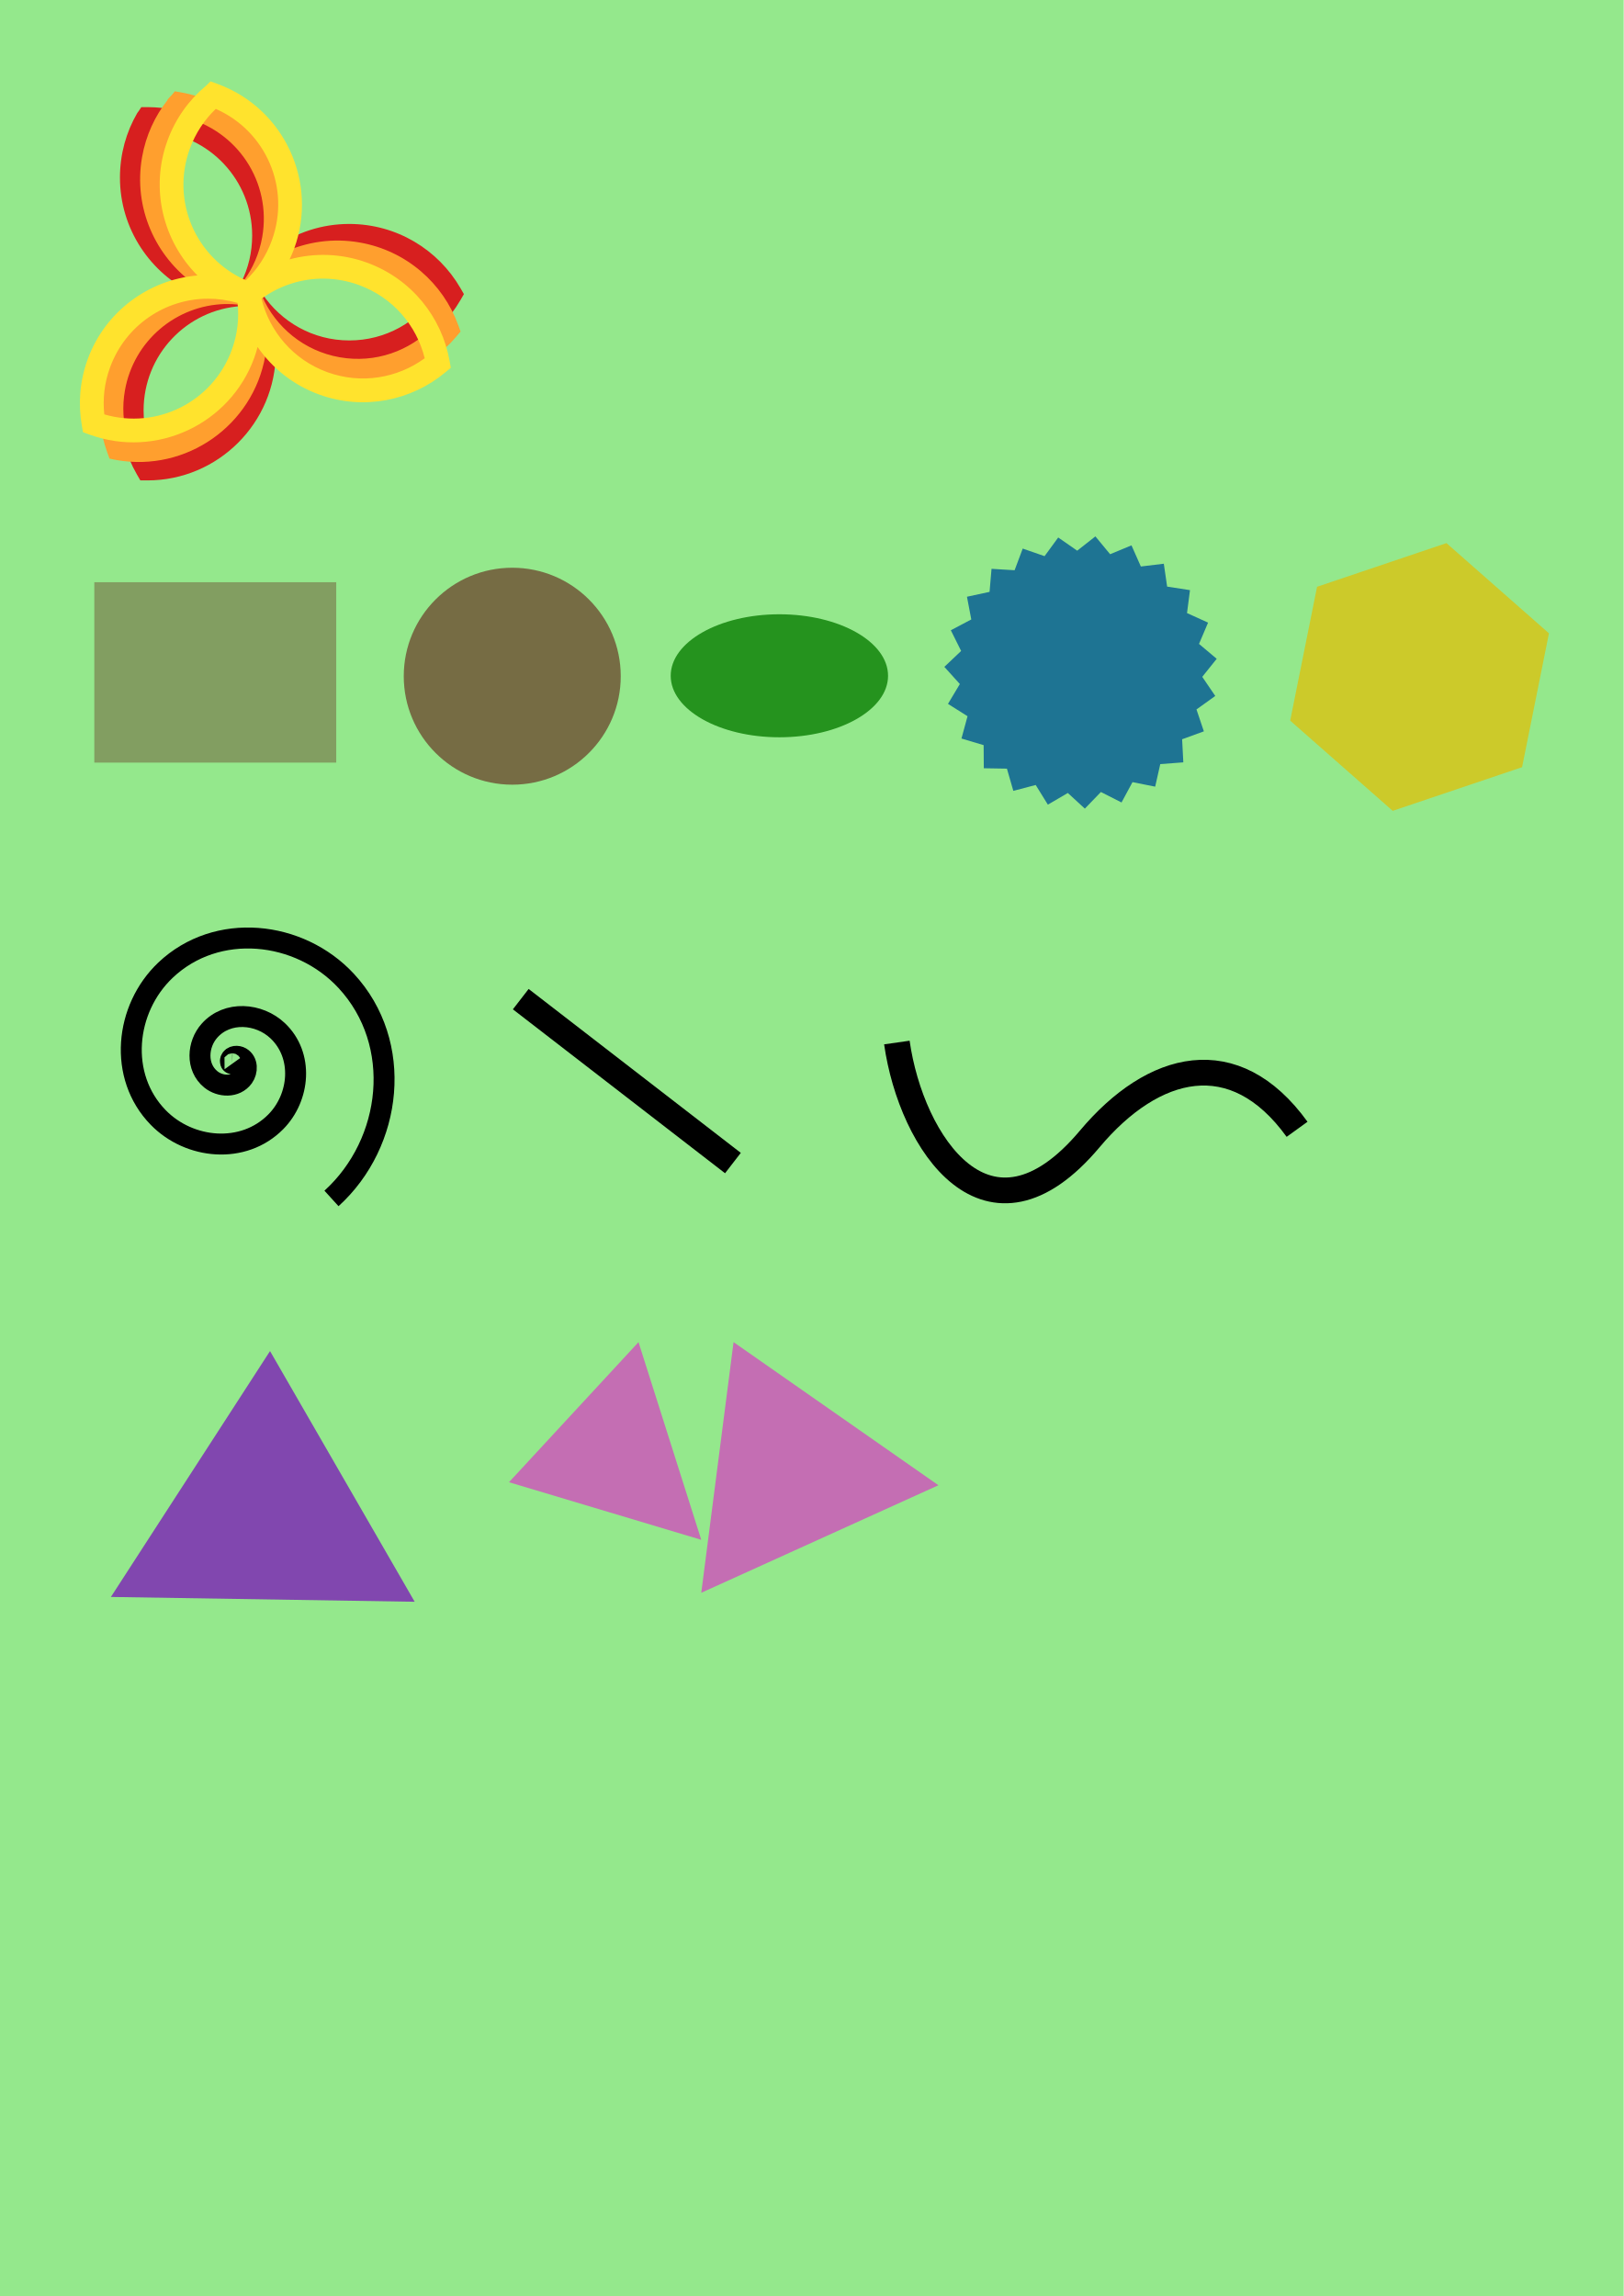
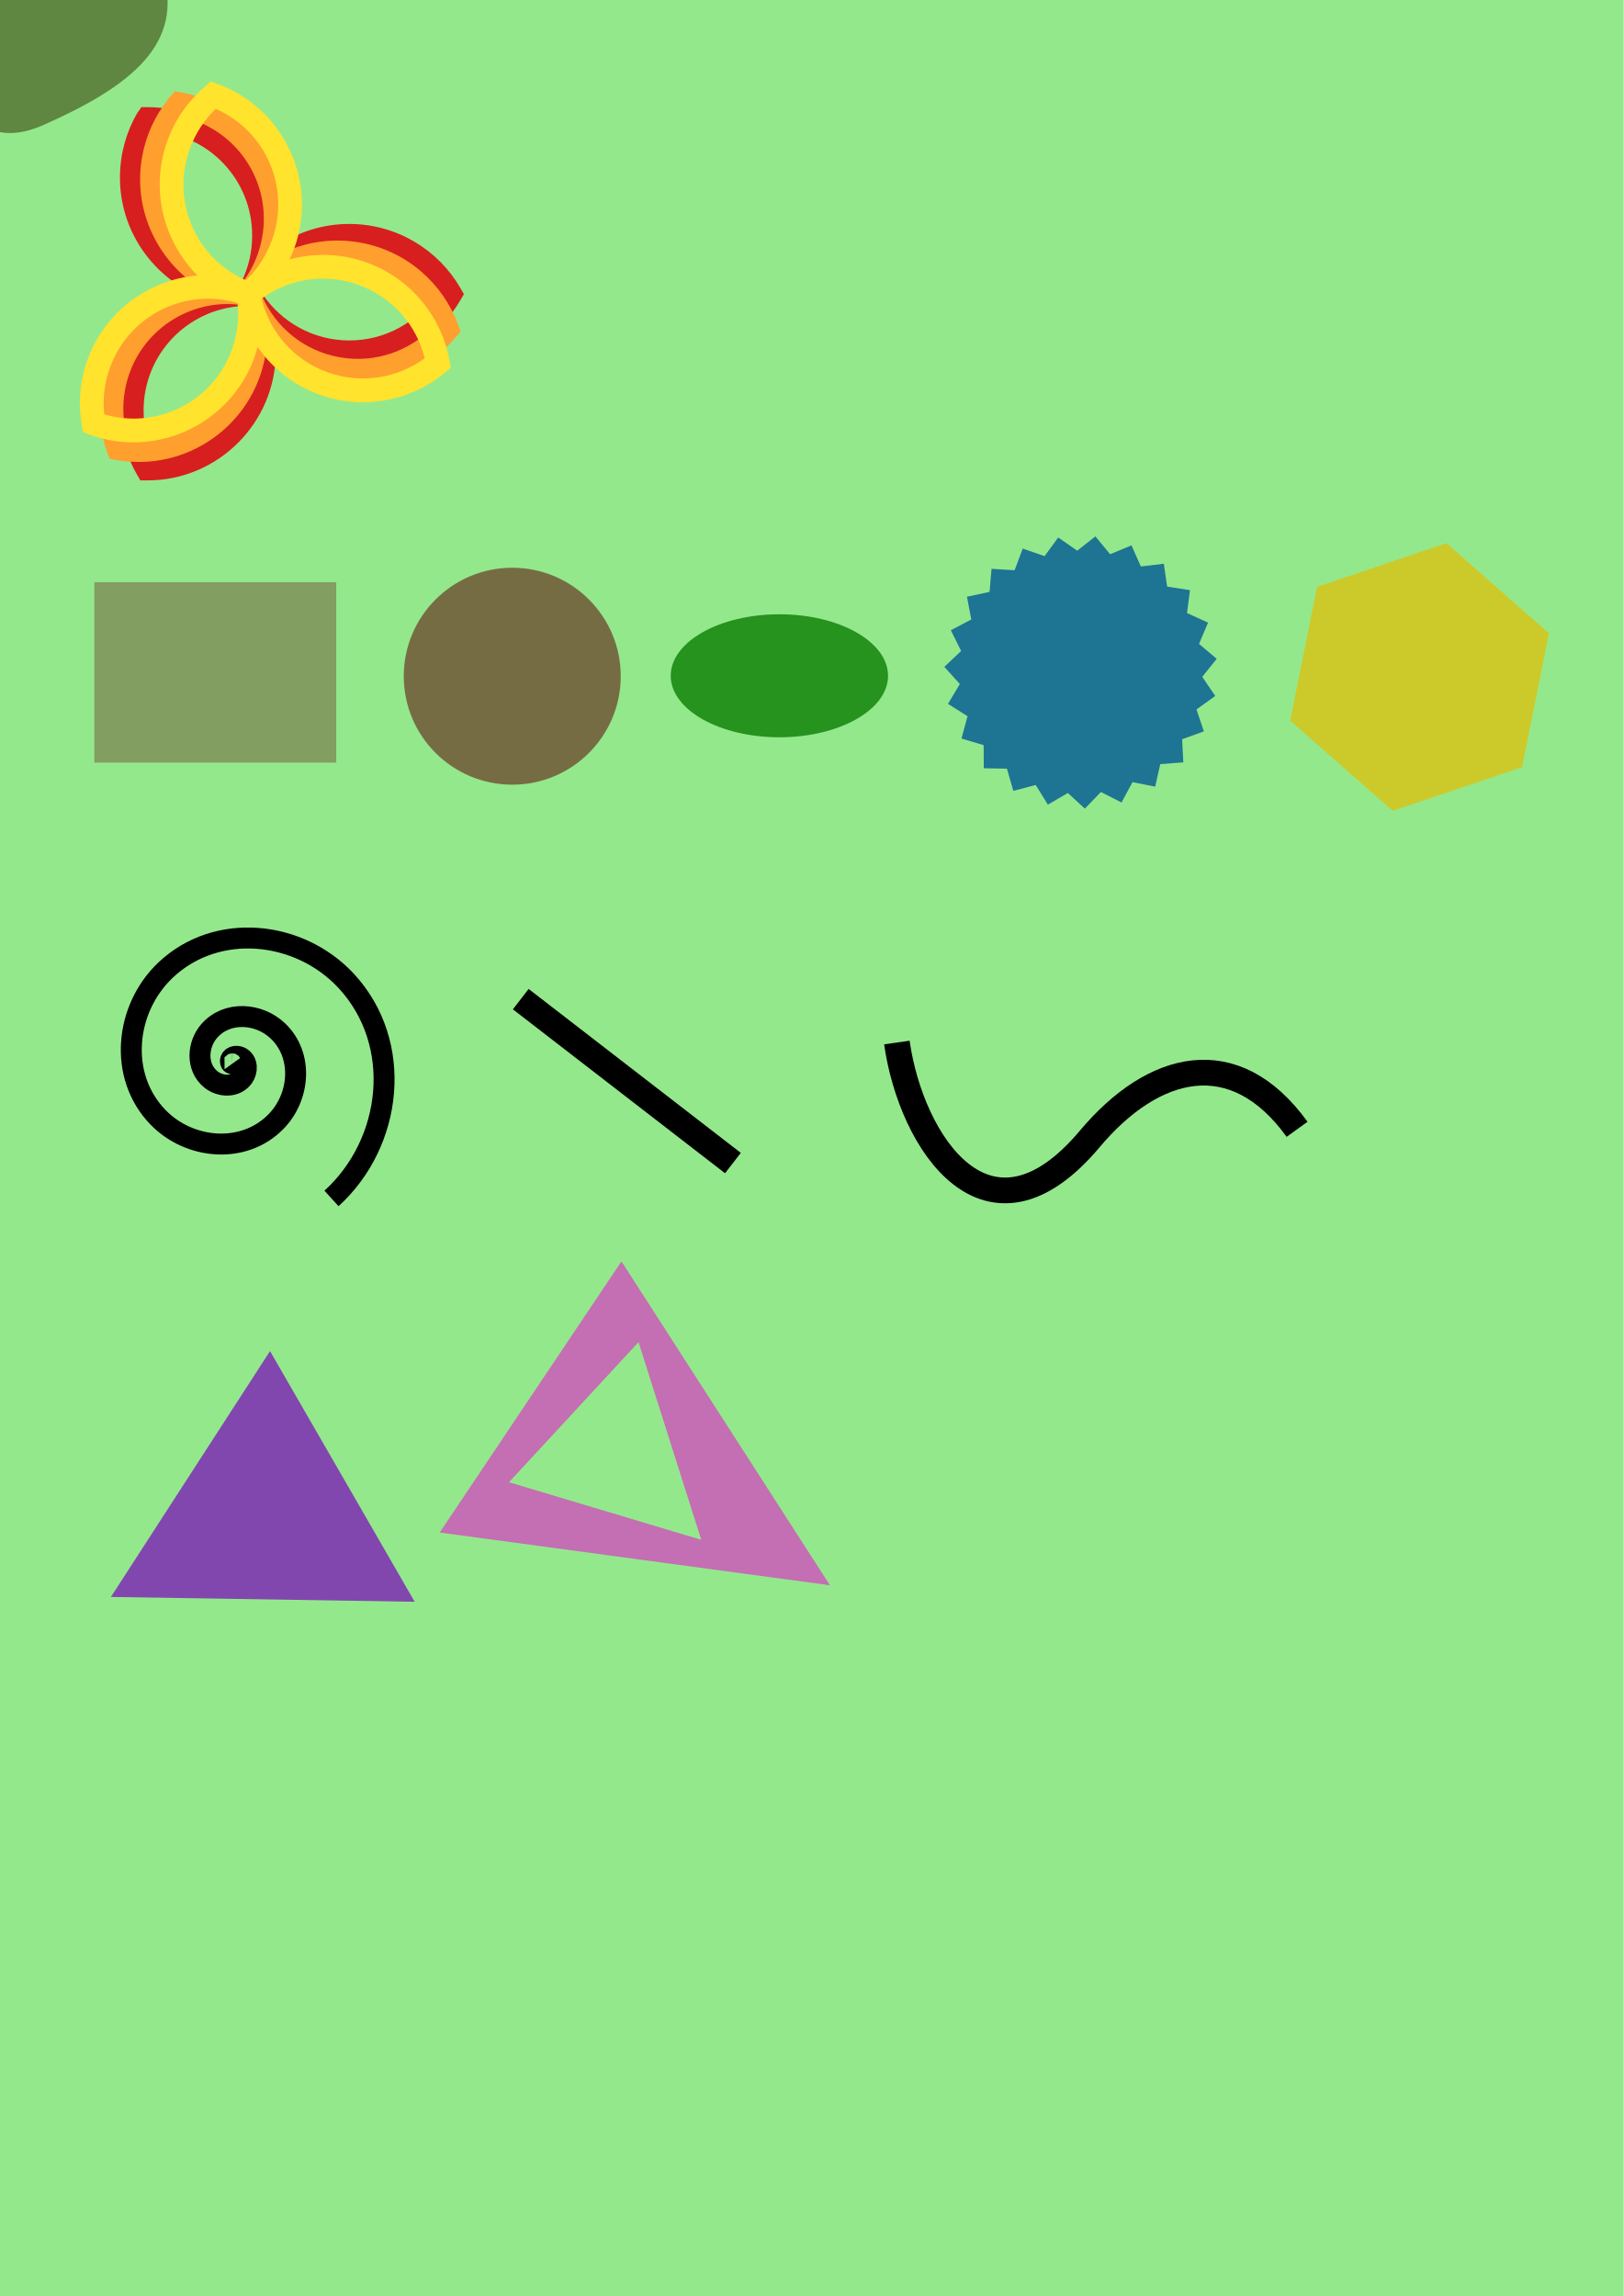
<svg xmlns="http://www.w3.org/2000/svg" height="297mm" width="210mm" viewBox="0 0 744.094 1052.362" id="svg3353" version="1.1">
  <defs id="defs3359" />
  <g id="layer1" style="display:inline">
    <rect style="display:inline;opacity:1;fill:#94e88c;fill-opacity:1;stroke:none;stroke-width:1.3;stroke-linecap:butt;stroke-linejoin:miter;stroke-miterlimit:4;stroke-dasharray:none;stroke-dashoffset:0;stroke-opacity:1" id="rect3220-3" width="744.094" height="1052.362" x="0" y="0" />
-     <g transform="matrix(0.2038987,0,0,0.2038987,12.66813,26.66181)" style="display:inline" id="g3261">
-       <path id="path4499-8" d="m 255.531,110.031 -5.719,8.625 c -1.115,1.262 -2.224,2.669 -3.25,4.375 l -0.094,0.156 -0.094,0.156 c -24.885,42.691 -38.906,92.393 -38.906,145.125 0,115.63 68.481,215.583 166.969,261.594 -98.676,45.936 -167.344,146.014 -167.344,261.781 0,52.362 14.05,101.57 38.5,143.938 l 7.719,13.375 15.406,0 c 0.168,2.2e-4 0.308,0 0.406,0 159.069,0 288.625,-129.556 288.625,-288.625 0,-8.673 -0.527,-17.204 -1.281,-25.688 47.112,33.41 104.569,53.188 166.562,53.188 106.554,0 199.836,-58.17 249.75,-144.281 l 7.75,-13.375 -7.75,-13.406 C 922.903,430.54 829.358,372.656 722.688,372.656 c -61.707,0 -118.925,19.487 -165.906,52.562 0.793,-8.758 1.344,-17.579 1.344,-26.531 0,-158.504 -128.64,-287.679 -286.938,-288.594 -0.052,-3e-4 -0.104,2.7e-4 -0.156,0 -0.141,-0.008 -0.03,-0.024 -0.188,-0.031 -0.241,-0.012 -0.647,0.014 -0.938,0 -0.455,-0.021 -0.901,-0.028 -1.562,0 l -12.812,-0.031 z m 29.625,54.094 c 122.799,8.031 219.469,109.679 219.469,234.562 0,37.631 -8.643,72.966 -24.188,104.344 -122.804,-8.027 -219.469,-109.676 -219.469,-234.562 0,-37.631 8.643,-72.966 24.188,-104.344 z M 722.688,426.156 c 81.688,0 153.256,41.27 195.406,104.156 -42.203,62.758 -113.615,104.219 -195.062,104.219 C 641.405,634.531 569.795,592.949 527.625,530 569.808,467.305 641.177,426.156 722.688,426.156 Z m -242.344,131.125 c 15.312,31.169 23.906,66.066 23.906,103.25 0,124.971 -96.794,226.689 -219.719,234.594 -15.323,-31.178 -23.938,-66.083 -23.938,-103.281 0,-124.982 96.811,-226.672 219.75,-234.562 z" style="color:#000000;font-style:normal;font-variant:normal;font-weight:normal;font-stretch:normal;font-size:medium;line-height:normal;font-family:Sans;-inkscape-font-specification:Sans;text-indent:0;text-align:start;text-decoration:none;text-decoration-line:none;letter-spacing:normal;word-spacing:normal;text-transform:none;direction:ltr;block-progression:tb;writing-mode:lr-tb;baseline-shift:baseline;text-anchor:start;display:inline;overflow:visible;visibility:visible;fill:#d71f1f;fill-opacity:1;stroke:none;stroke-width:53.489;marker:none;enable-background:accumulate" />
-       <path id="path4501-8" d="m 330.906,74.438 -7.594,9.125 c -0.603,0.558 -1.209,1.066 -1.812,1.719 l -0.781,0.875 -6.312,6.812 0,1.156 c -28.505,36.243 -48.69,79.817 -57.219,128.188 -20.077,113.862 30.014,224.208 119,286.625 -105.143,28.11 -190.117,114.749 -210.219,228.75 -9.093,51.566 -3.815,102.468 12.906,148.438 l 5.094,14 14.562,3.031 c 1.22,0.255 1.351,0.266 0.375,0.062 l 0.406,0.094 0.406,0.062 c 156.652,27.622 306.722,-77.442 334.344,-234.094 1.507,-8.545 2.488,-17.073 3.219,-25.562 40.596,41.086 93.757,70.547 154.812,81.312 104.935,18.503 206.86,-22.583 270.969,-98.719 l 9.969,-11.844 L 967.75,599.938 C 933.638,506.161 851.55,432.898 746.5,414.375 c -60.777,-10.716 -120.516,-1.452 -172.531,22.969 2.303,-8.489 4.383,-17.089 5.938,-25.906 C 607.408,255.466 503.339,106.06 347.812,77.5 c -0.103,-0.026 -0.295,-0.064 -0.406,-0.094 -0.573,-0.151 -1.35,-0.32 -2.375,-0.469 -0.008,-0.001 -0.023,0.001 -0.031,0 -0.198,-0.028 -0.527,-0.006 -0.75,-0.031 0.139,0.015 0.402,-0.017 0.531,0 l -13.875,-2.469 z m 1.438,54.219 c 0.127,0.045 0.912,0.377 3.031,0.875 -0.226,-0.059 -0.559,-0.139 -0.75,-0.188 -2.132,-0.542 -2.419,-0.736 -2.281,-0.688 z m 3.562,1 c 0.245,0.056 0.614,0.095 0.906,0.156 0.052,0.011 0.102,0.051 0.156,0.062 -0.443,-0.071 -0.733,-0.142 -1.062,-0.219 z m 15.938,3.406 c 119.526,29.243 197.059,146.115 175.375,269.094 -6.514,36.943 -21.096,70.136 -41.75,98.281 l -6.688,-1.406 C 362.947,467.216 288.585,352.337 309.875,231.594 c 6.533,-37.053 21.217,-70.332 41.969,-98.531 z M 689.438,463.531 c 15.692,-0.433 31.651,0.693 47.75,3.531 80.446,14.185 143.784,67.284 174.375,136.531 -52.459,54.479 -129.975,82.894 -210.188,68.75 -80.384,-14.174 -143.713,-67.561 -174.312,-136.875 41.914,-43.506 99.82,-70.21 162.375,-71.938 z m -246,89.156 c 10.653,-0.283 21.454,0.235 32.312,1.438 9.672,33.36 12.114,69.217 5.656,105.844 C 459.706,783.039 346.708,866.369 224.281,852.812 214.609,819.452 212.167,783.595 218.625,746.969 238.401,634.814 333.984,555.597 443.438,552.688 Z" style="color:#000000;font-style:normal;font-variant:normal;font-weight:normal;font-stretch:normal;font-size:medium;line-height:normal;font-family:Sans;-inkscape-font-specification:Sans;text-indent:0;text-align:start;text-decoration:none;text-decoration-line:none;letter-spacing:normal;word-spacing:normal;text-transform:none;direction:ltr;block-progression:tb;writing-mode:lr-tb;baseline-shift:baseline;text-anchor:start;display:inline;overflow:visible;visibility:visible;fill:#ff9f2e;fill-opacity:1;stroke:none;stroke-width:53.489;marker:none;enable-background:accumulate" />
-       <path id="path4503-4" d="m 411,52.156 -9.469,9.438 c -0.335,0.254 -0.663,0.442 -1,0.719 l -0.062,0.062 -0.062,0.062 C 362.42,94.043 332.223,135.948 314.188,185.5 c -39.547,108.656 -9.373,226.017 67.438,302.938 -108.442,9.411 -207.184,79.959 -246.781,188.75 -17.909,49.204 -21.548,100.263 -13.062,148.438 l 2.688,15.188 14.5,5.312 c 0.006,0.002 0.172,0.063 0.344,0.125 0.06,0.022 0.044,0.002 0.125,0.031 149.444,54.319 315.423,-23.096 369.812,-172.531 2.966,-8.148 5.37,-16.366 7.562,-24.594 32.845,47.514 80.115,85.733 138.375,106.938 100.128,36.444 207.644,13.69 284,-50.156 L 951.062,696 948.375,680.781 C 931.065,582.506 862.925,496.109 762.688,459.625 704.692,438.516 644.249,437.261 588.781,452.281 c 3.746,-7.968 7.309,-16.078 10.375,-24.5 54.213,-148.948 -22.495,-314.315 -170.938,-369.312 -0.031,-0.011 -0.063,-0.02 -0.094,-0.031 -0.035,-0.013 -0.059,-0.05 -0.094,-0.062 -0.251,-0.107 -0.689,-0.245 -1,-0.375 L 425.875,57.562 c -0.03,-0.01 -0.063,-0.021 -0.094,-0.031 -0.053,-0.017 -0.164,-0.045 -0.219,-0.062 L 411,52.156 Z m 11.875,61.875 c 112.646,49.547 168.713,178.117 126,295.469 -12.87,35.359 -33.07,65.582 -58.406,89.75 C 377.823,449.703 321.725,321.133 364.438,203.781 c 12.87,-35.359 33.101,-65.582 58.438,-89.75 z m 244.094,381.562 c 25.7,0.349 51.835,4.963 77.438,14.281 76.751,27.935 129.893,91.222 148,164.719 C 831.283,719.141 750.011,733.672 673.469,705.812 596.776,677.899 543.667,614.344 525.562,540.781 c 40.668,-29.624 90.211,-45.882 141.406,-45.188 z m -261.438,45.062 c 21.972,-0.023 44.246,3.109 66.281,9.562 3.73,34.529 -0.125,70.274 -12.844,105.219 -42.743,117.437 -168.471,179.9 -286.688,145.281 -3.73,-34.53 0.093,-70.274 12.812,-105.219 34.777,-95.55 124.526,-154.745 220.438,-154.844 z" style="color:#000000;font-style:normal;font-variant:normal;font-weight:normal;font-stretch:normal;font-size:medium;line-height:normal;font-family:Sans;-inkscape-font-specification:Sans;text-indent:0;text-align:start;text-decoration:none;text-decoration-line:none;letter-spacing:normal;word-spacing:normal;text-transform:none;direction:ltr;block-progression:tb;writing-mode:lr-tb;baseline-shift:baseline;text-anchor:start;display:inline;overflow:visible;visibility:visible;fill:#ffe32d;fill-opacity:1;stroke:none;stroke-width:53.489;marker:none;enable-background:accumulate" />
-     </g>
    <g id="g3324" style="opacity:0.723">
      <g style="opacity:0.733;fill:#5f0e0e;fill-opacity:0.779" id="g3321">
        <rect style="opacity:0.811;fill:#5f0e0e;fill-opacity:0.779;stroke:none;stroke-width:1.3;stroke-linecap:butt;stroke-linejoin:miter;stroke-miterlimit:4;stroke-dasharray:none;stroke-dashoffset:0;stroke-opacity:1" id="rect3220" width="110.874" height="82.686" x="43.222" y="266.849" />
      </g>
    </g>
    <ellipse style="opacity:1;fill:#25931e;fill-opacity:1;stroke:none;stroke-width:1.3;stroke-linecap:butt;stroke-linejoin:miter;stroke-miterlimit:4;stroke-dasharray:none;stroke-dashoffset:0;stroke-opacity:1" id="path3222" cx="357.168" cy="309.741" rx="49.799" ry="28.188" />
    <path style="opacity:1;fill:#1e7493;fill-opacity:1;stroke:none;stroke-width:1.3;stroke-linecap:butt;stroke-linejoin:miter;stroke-miterlimit:4;stroke-dasharray:none;stroke-dashoffset:0;stroke-opacity:1" id="path3224" d="m 542.281,349.421 -10.568,0.803 -2.329,10.339 -10.392,-2.078 -5.032,9.327 -9.446,-4.805 -7.362,7.624 -7.8,-7.175 -9.146,5.355 -5.575,-9.013 -10.251,2.689 -2.936,-10.183 -10.597,-0.177 -0.08,-10.598 -10.156,-3.029 2.782,-10.226 -8.962,-5.657 5.438,-9.096 -7.104,-7.865 7.691,-7.292 -4.718,-9.49 9.373,-4.947 -1.983,-10.411 10.36,-2.235 0.899,-10.56 10.578,0.643 3.715,-9.926 10.013,3.474 6.255,-8.555 8.704,6.046 8.331,-6.55 6.75,8.17 9.79,-4.06 4.296,9.688 10.522,-1.268 1.522,10.488 10.474,1.618 -1.364,10.51 9.649,4.384 -4.149,9.752 8.108,6.824 -6.626,8.271 5.967,8.759 -8.612,6.177 3.382,10.044 -9.959,3.624 z" />
    <path style="fill:none;fill-rule:evenodd;stroke:#000000;stroke-width:9.6;stroke-linecap:butt;stroke-linejoin:miter;stroke-miterlimit:4;stroke-dasharray:none;stroke-opacity:1" id="path3226" d="m 106.809,487.282 c 0.118,0.162 -0.301,0.271 -0.371,0.27 -0.867,-0.02 -0.982,-1.215 -0.754,-1.817 0.708,-1.871 3.213,-1.913 4.692,-1.047 3.191,1.869 3.081,6.335 1.125,9.045 -3.501,4.85 -10.612,4.491 -14.907,0.978 -6.861,-5.611 -6.147,-16.063 -0.601,-22.301 8.205,-9.228 22.705,-8.053 31.247,0.013 11.956,11.291 10.209,30.551 -0.867,41.758 -14.872,15.048 -39.61,12.618 -53.849,-1.964 -18.508,-18.954 -15.281,-49.895 3.306,-67.532 23.538,-22.336 61.411,-18.199 82.817,4.897 26.536,28.63 21.374,74.168 -6.737,99.714" />
    <circle style="opacity:0.723;fill:#5f0e0e;fill-opacity:0.779;stroke:none;stroke-width:9.6;stroke-linecap:butt;stroke-linejoin:miter;stroke-miterlimit:4;stroke-dasharray:none;stroke-dashoffset:0;stroke-opacity:1" id="path3328" cx="234.75" cy="309.938" r="49.718" />
    <path style="display:inline;opacity:1;fill:#ccca2a;fill-opacity:1;stroke:none;stroke-width:1.3;stroke-linecap:butt;stroke-linejoin:miter;stroke-miterlimit:4;stroke-dasharray:none;stroke-dashoffset:0;stroke-opacity:1" id="path3224-6" d="m 697.53,351.631 -59.294,20.015 -46.98,-41.343 12.314,-61.358 59.294,-20.015 46.98,41.343 z" />
    <path style="fill:none;fill-rule:evenodd;stroke:#000000;stroke-width:11.8;stroke-linecap:butt;stroke-linejoin:miter;stroke-opacity:1;stroke-miterlimit:4;stroke-dasharray:none" d="m 238.649,457.951 97.227,75.13" id="path3345" />
    <path style="fill:none;fill-rule:evenodd;stroke:#000000;stroke-width:11.8;stroke-linecap:butt;stroke-linejoin:miter;stroke-miterlimit:4;stroke-dasharray:none;stroke-opacity:1" d="m 411.006,477.838 c 6.629,46.404 41.984,99.437 88.388,44.194 29.162,-34.717 66.291,-44.194 95.017,-4.419" id="path3347" />
    <path style="fill:#8147af;fill-rule:evenodd;stroke:none;stroke-width:1px;stroke-linecap:butt;stroke-linejoin:miter;stroke-opacity:1;fill-opacity:1" d="M 123.744,619.259,190.035,734.164,50.823,731.954 Z" id="path3349" />
-     <path id="path3349-5-3" style="display:inline;fill:#c46eb3;fill-opacity:1;fill-rule:evenodd;stroke:none;stroke-width:1px;stroke-linecap:butt;stroke-linejoin:miter;stroke-opacity:1" d="m 336.17,615.162 93.882,65.593 -108.684,49.292 z m -43.559,0 28.757,90.606 -88.113,-26.399 z" />
+     <path id="path3349-5-3" style="display:inline;fill:#c46eb3;fill-opacity:1;fill-rule:evenodd;stroke:none;stroke-width:1px;stroke-linecap:butt;stroke-linejoin:miter;stroke-opacity:1" d="m 284.795,578.149 95.539,148.457 -178.842,-24.181 z m 7.817,37.013 28.757,90.606 -88.113,-26.399 z" />
+     <g transform="matrix(0.2038987,0,0,0.2038987,12.66813,26.66181)" style="display:inline" id="g3261">
+       <path id="path4499-8" d="m 255.531,110.031 -5.719,8.625 c -1.115,1.262 -2.224,2.669 -3.25,4.375 l -0.094,0.156 -0.094,0.156 c -24.885,42.691 -38.906,92.393 -38.906,145.125 0,115.63 68.481,215.583 166.969,261.594 -98.676,45.936 -167.344,146.014 -167.344,261.781 0,52.362 14.05,101.57 38.5,143.938 l 7.719,13.375 15.406,0 c 0.168,2.2e-4 0.308,0 0.406,0 159.069,0 288.625,-129.556 288.625,-288.625 0,-8.673 -0.527,-17.204 -1.281,-25.688 47.112,33.41 104.569,53.188 166.562,53.188 106.554,0 199.836,-58.17 249.75,-144.281 l 7.75,-13.375 -7.75,-13.406 C 922.903,430.54 829.358,372.656 722.688,372.656 c -61.707,0 -118.925,19.487 -165.906,52.562 0.793,-8.758 1.344,-17.579 1.344,-26.531 0,-158.504 -128.64,-287.679 -286.938,-288.594 -0.052,-3e-4 -0.104,2.7e-4 -0.156,0 -0.141,-0.008 -0.03,-0.024 -0.188,-0.031 -0.241,-0.012 -0.647,0.014 -0.938,0 -0.455,-0.021 -0.901,-0.028 -1.562,0 l -12.812,-0.031 z m 29.625,54.094 c 122.799,8.031 219.469,109.679 219.469,234.562 0,37.631 -8.643,72.966 -24.188,104.344 -122.804,-8.027 -219.469,-109.676 -219.469,-234.562 0,-37.631 8.643,-72.966 24.188,-104.344 z M 722.688,426.156 c 81.688,0 153.256,41.27 195.406,104.156 -42.203,62.758 -113.615,104.219 -195.062,104.219 C 641.405,634.531 569.795,592.949 527.625,530 569.808,467.305 641.177,426.156 722.688,426.156 Z m -242.344,131.125 c 15.312,31.169 23.906,66.066 23.906,103.25 0,124.971 -96.794,226.689 -219.719,234.594 -15.323,-31.178 -23.938,-66.083 -23.938,-103.281 0,-124.982 96.811,-226.672 219.75,-234.562 z" style="color:#000000;font-style:normal;font-variant:normal;font-weight:normal;font-stretch:normal;font-size:medium;line-height:normal;font-family:Sans;-inkscape-font-specification:Sans;text-indent:0;text-align:start;text-decoration:none;text-decoration-line:none;letter-spacing:normal;word-spacing:normal;text-transform:none;direction:ltr;block-progression:tb;writing-mode:lr-tb;baseline-shift:baseline;text-anchor:start;display:inline;overflow:visible;visibility:visible;fill:#d71f1f;fill-opacity:1;stroke:none;stroke-width:53.489;marker:none;enable-background:accumulate" />
+       <path id="path4501-8" d="m 330.906,74.438 -7.594,9.125 c -0.603,0.558 -1.209,1.066 -1.812,1.719 l -0.781,0.875 -6.312,6.812 0,1.156 c -28.505,36.243 -48.69,79.817 -57.219,128.188 -20.077,113.862 30.014,224.208 119,286.625 -105.143,28.11 -190.117,114.749 -210.219,228.75 -9.093,51.566 -3.815,102.468 12.906,148.438 l 5.094,14 14.562,3.031 c 1.22,0.255 1.351,0.266 0.375,0.062 l 0.406,0.094 0.406,0.062 c 156.652,27.622 306.722,-77.442 334.344,-234.094 1.507,-8.545 2.488,-17.073 3.219,-25.562 40.596,41.086 93.757,70.547 154.812,81.312 104.935,18.503 206.86,-22.583 270.969,-98.719 l 9.969,-11.844 L 967.75,599.938 C 933.638,506.161 851.55,432.898 746.5,414.375 c -60.777,-10.716 -120.516,-1.452 -172.531,22.969 2.303,-8.489 4.383,-17.089 5.938,-25.906 C 607.408,255.466 503.339,106.06 347.812,77.5 c -0.103,-0.026 -0.295,-0.064 -0.406,-0.094 -0.573,-0.151 -1.35,-0.32 -2.375,-0.469 -0.008,-0.001 -0.023,0.001 -0.031,0 -0.198,-0.028 -0.527,-0.006 -0.75,-0.031 0.139,0.015 0.402,-0.017 0.531,0 l -13.875,-2.469 z m 1.438,54.219 c 0.127,0.045 0.912,0.377 3.031,0.875 -0.226,-0.059 -0.559,-0.139 -0.75,-0.188 -2.132,-0.542 -2.419,-0.736 -2.281,-0.688 z m 3.562,1 c 0.245,0.056 0.614,0.095 0.906,0.156 0.052,0.011 0.102,0.051 0.156,0.062 -0.443,-0.071 -0.733,-0.142 -1.062,-0.219 z m 15.938,3.406 c 119.526,29.243 197.059,146.115 175.375,269.094 -6.514,36.943 -21.096,70.136 -41.75,98.281 l -6.688,-1.406 C 362.947,467.216 288.585,352.337 309.875,231.594 c 6.533,-37.053 21.217,-70.332 41.969,-98.531 z M 689.438,463.531 c 15.692,-0.433 31.651,0.693 47.75,3.531 80.446,14.185 143.784,67.284 174.375,136.531 -52.459,54.479 -129.975,82.894 -210.188,68.75 -80.384,-14.174 -143.713,-67.561 -174.312,-136.875 41.914,-43.506 99.82,-70.21 162.375,-71.938 z m -246,89.156 c 10.653,-0.283 21.454,0.235 32.312,1.438 9.672,33.36 12.114,69.217 5.656,105.844 C 459.706,783.039 346.708,866.369 224.281,852.812 214.609,819.452 212.167,783.595 218.625,746.969 238.401,634.814 333.984,555.597 443.438,552.688 Z" style="color:#000000;font-style:normal;font-variant:normal;font-weight:normal;font-stretch:normal;font-size:medium;line-height:normal;font-family:Sans;-inkscape-font-specification:Sans;text-indent:0;text-align:start;text-decoration:none;text-decoration-line:none;letter-spacing:normal;word-spacing:normal;text-transform:none;direction:ltr;block-progression:tb;writing-mode:lr-tb;baseline-shift:baseline;text-anchor:start;display:inline;overflow:visible;visibility:visible;fill:#ff9f2e;fill-opacity:1;stroke:none;stroke-width:53.489;marker:none;enable-background:accumulate" />
+       <path id="path4503-4" d="m 411,52.156 -9.469,9.438 c -0.335,0.254 -0.663,0.442 -1,0.719 l -0.062,0.062 -0.062,0.062 C 362.42,94.043 332.223,135.948 314.188,185.5 c -39.547,108.656 -9.373,226.017 67.438,302.938 -108.442,9.411 -207.184,79.959 -246.781,188.75 -17.909,49.204 -21.548,100.263 -13.062,148.438 l 2.688,15.188 14.5,5.312 c 0.006,0.002 0.172,0.063 0.344,0.125 0.06,0.022 0.044,0.002 0.125,0.031 149.444,54.319 315.423,-23.096 369.812,-172.531 2.966,-8.148 5.37,-16.366 7.562,-24.594 32.845,47.514 80.115,85.733 138.375,106.938 100.128,36.444 207.644,13.69 284,-50.156 L 951.062,696 948.375,680.781 C 931.065,582.506 862.925,496.109 762.688,459.625 704.692,438.516 644.249,437.261 588.781,452.281 c 3.746,-7.968 7.309,-16.078 10.375,-24.5 54.213,-148.948 -22.495,-314.315 -170.938,-369.312 -0.031,-0.011 -0.063,-0.02 -0.094,-0.031 -0.035,-0.013 -0.059,-0.05 -0.094,-0.062 -0.251,-0.107 -0.689,-0.245 -1,-0.375 L 425.875,57.562 c -0.03,-0.01 -0.063,-0.021 -0.094,-0.031 -0.053,-0.017 -0.164,-0.045 -0.219,-0.062 L 411,52.156 Z m 11.875,61.875 c 112.646,49.547 168.713,178.117 126,295.469 -12.87,35.359 -33.07,65.582 -58.406,89.75 C 377.823,449.703 321.725,321.133 364.438,203.781 c 12.87,-35.359 33.101,-65.582 58.438,-89.75 z m 244.094,381.562 c 25.7,0.349 51.835,4.963 77.438,14.281 76.751,27.935 129.893,91.222 148,164.719 C 831.283,719.141 750.011,733.672 673.469,705.812 596.776,677.899 543.667,614.344 525.562,540.781 c 40.668,-29.624 90.211,-45.882 141.406,-45.188 z m -261.438,45.062 c 21.972,-0.023 44.246,3.109 66.281,9.562 3.73,34.529 -0.125,70.274 -12.844,105.219 -42.743,117.437 -168.471,179.9 -286.688,145.281 -3.73,-34.53 0.093,-70.274 12.812,-105.219 34.777,-95.55 124.526,-154.745 220.438,-154.844 z" style="color:#000000;font-style:normal;font-variant:normal;font-weight:normal;font-stretch:normal;font-size:medium;line-height:normal;font-family:Sans;-inkscape-font-specification:Sans;text-indent:0;text-align:start;text-decoration:none;text-decoration-line:none;letter-spacing:normal;word-spacing:normal;text-transform:none;direction:ltr;block-progression:tb;writing-mode:lr-tb;baseline-shift:baseline;text-anchor:start;display:inline;overflow:visible;visibility:visible;fill:#ffe32d;fill-opacity:1;stroke:none;stroke-width:53.489;marker:none;enable-background:accumulate" />
+     </g>
+     <path id="path3333-3" style="display:inline;fill:#5f8741;fill-opacity:1;fill-rule:evenodd;stroke:none;stroke-width:1px;stroke-linecap:butt;stroke-linejoin:miter;stroke-opacity:1" d="M -27.054,-13.76 c 45.312,-27.344 91.406,-32.031 101.562,0.781 10.156,32.812 -14.062,52.344 -54.688,70.312 -40.625,17.969 -50,-34.375 -46.875,-71.094 z" />
  </g>
</svg>
